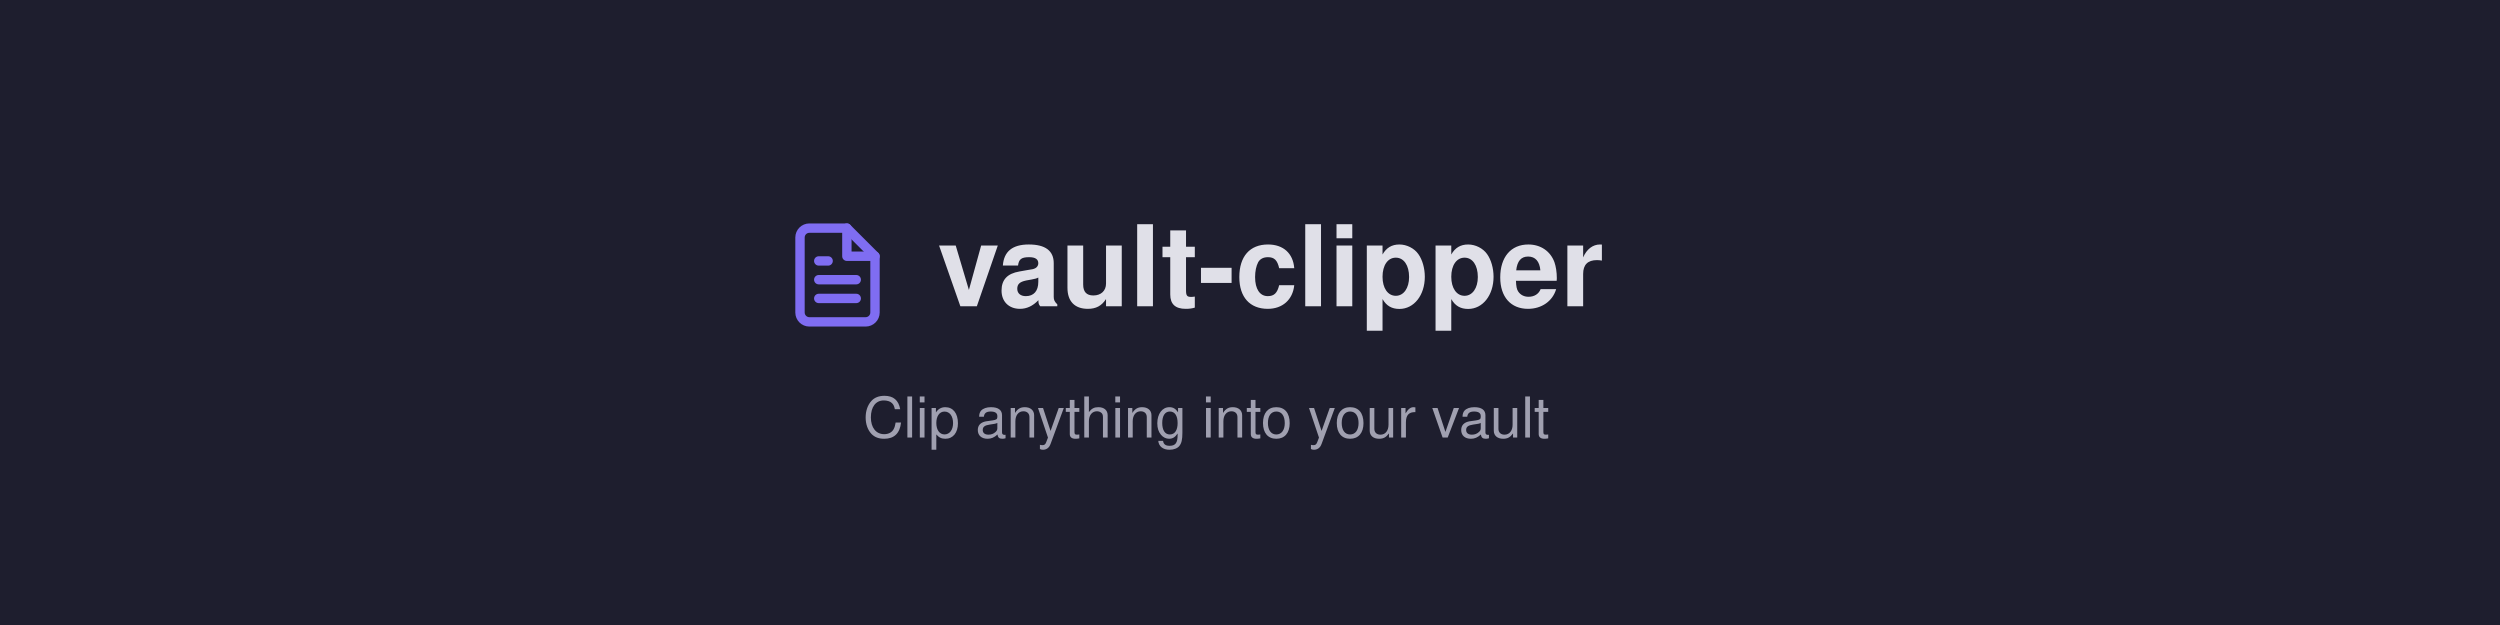
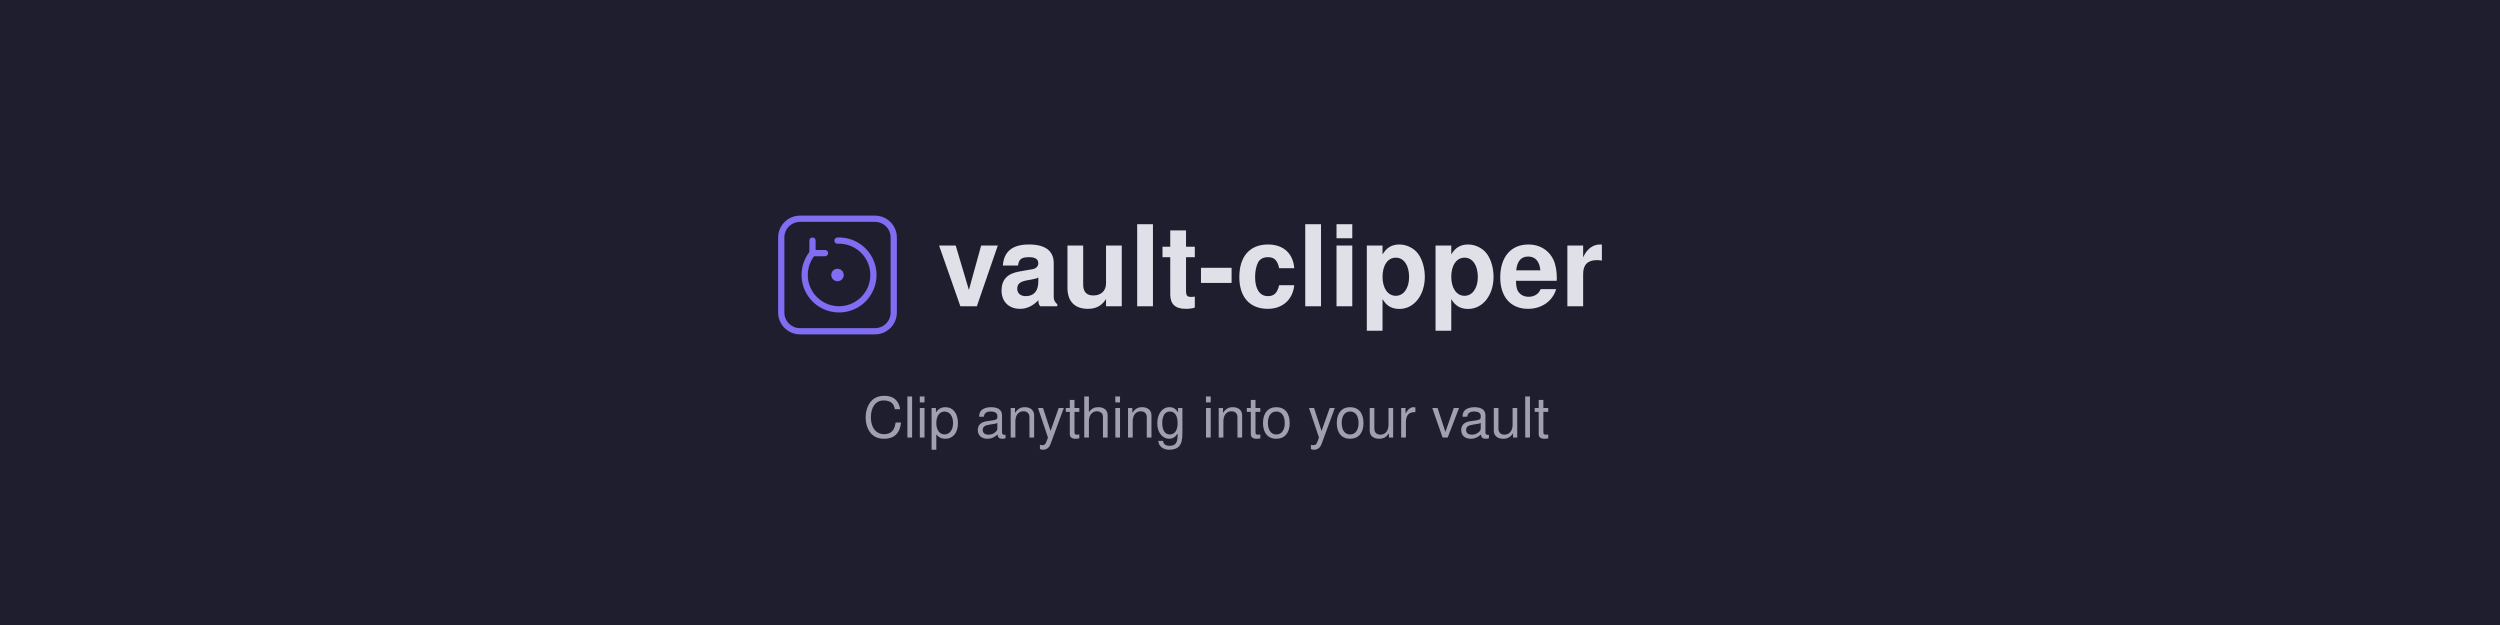
<svg xmlns="http://www.w3.org/2000/svg" width="800" height="200" viewBox="0 0 800 200">
  <style>
    .title {
      font: bold 36px -apple-system, BlinkMacSystemFont, "Segoe UI", Helvetica, Arial, sans-serif;
      fill: #e0e0e8;
    }
    .subtitle {
      font: 18px -apple-system, BlinkMacSystemFont, "Segoe UI", Helvetica, Arial, sans-serif;
      fill: #a0a0b0;
    }
+     .icon {
+       stroke: #7f6df2;
+       stroke-width: 2;
+       fill: none;
+       stroke-linecap: round;
+       stroke-linejoin: round;
+     }
  </style>
  <rect width="100%" height="100%" fill="#1e1e2e" />
  <g transform="translate(400,90)">
-     <svg x="-150" y="-20" width="36" height="36" viewBox="0 0 24 24" fill="none" stroke="#7f6df2" stroke-width="2" stroke-linecap="round" stroke-linejoin="round">
-       <path d="M14 2H6a2 2 0 0 0-2 2v16a2 2 0 0 0 2 2h12a2 2 0 0 0 2-2V8z" />
-       <polyline points="14 2 14 8 20 8" />
-       <line x1="16" y1="13" x2="8" y2="13" />
-       <line x1="16" y1="17" x2="8" y2="17" />
-       <polyline points="10 9 9 9 8 9" />
-     </svg>
+     <g transform="translate(-150,-20)">
+       <rect x="0" y="0" width="36" height="36" rx="6" class="icon" />
+       <path d="M18 7 A11 11 0 1 1 10 11" class="icon" />
+       <polyline points="10,7 10,11 14,11" class="icon" />
+       <circle cx="18" cy="18" r="2" fill="#7f6df2" />
+     </g>
    <text x="-100" y="8" class="title">
      vault-clipper
    </text>
  </g>
  <text x="386" y="140" text-anchor="middle" class="subtitle">
    Clip anything into your vault
  </text>
</svg>
